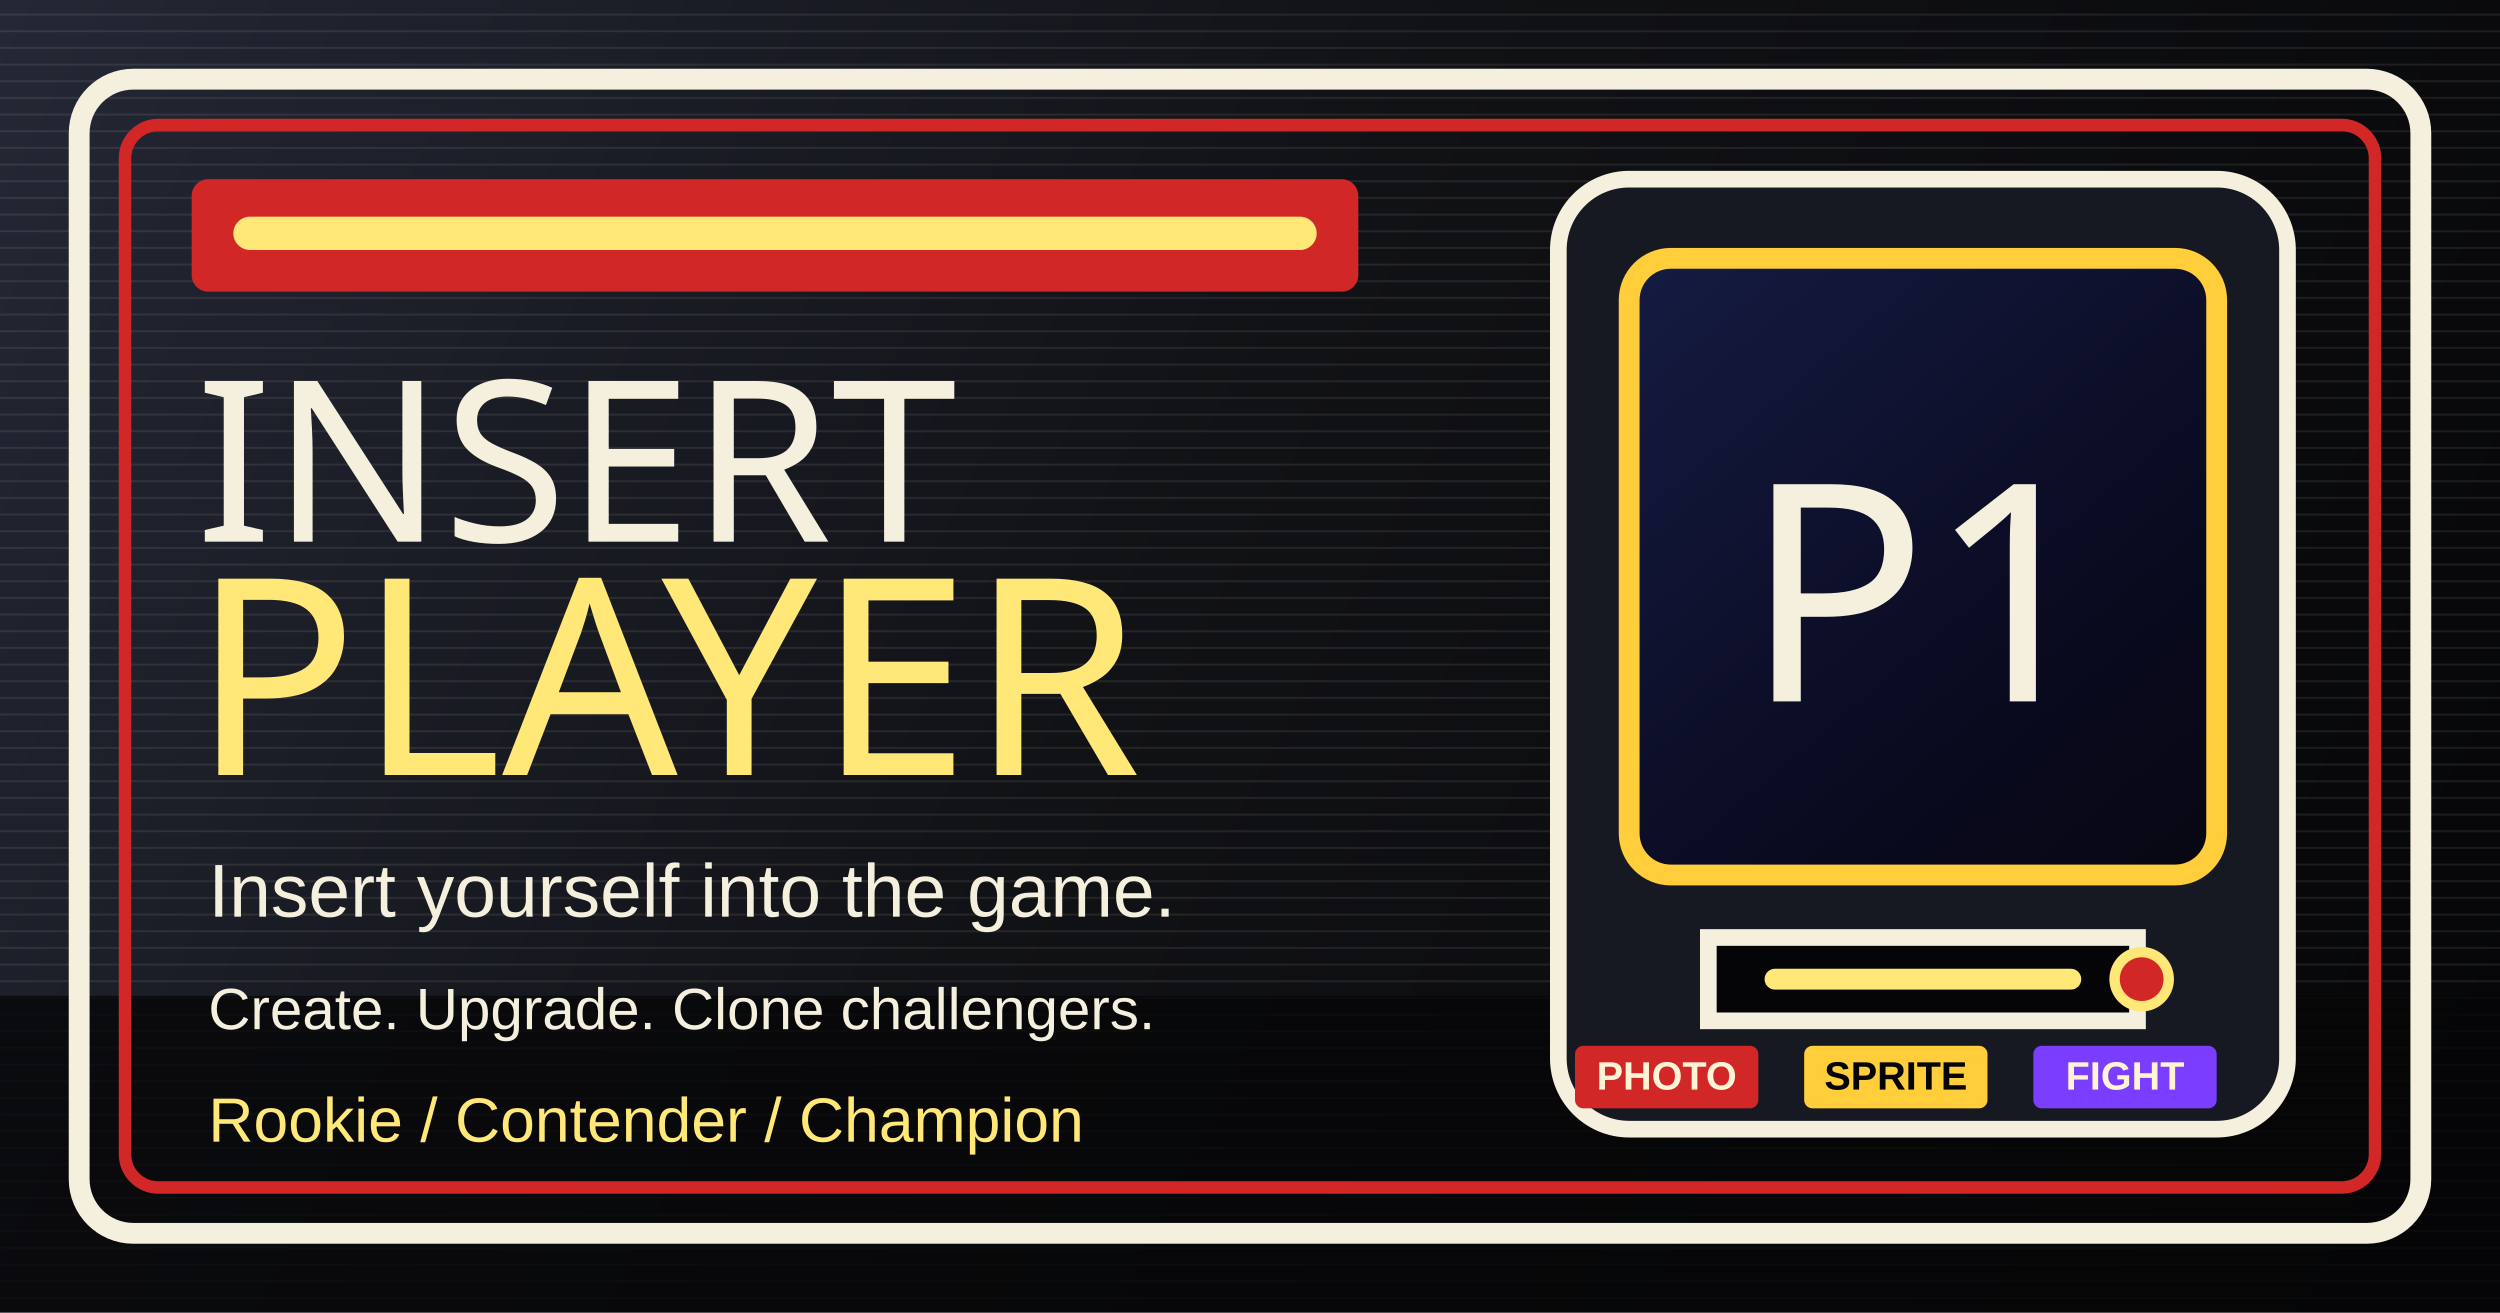
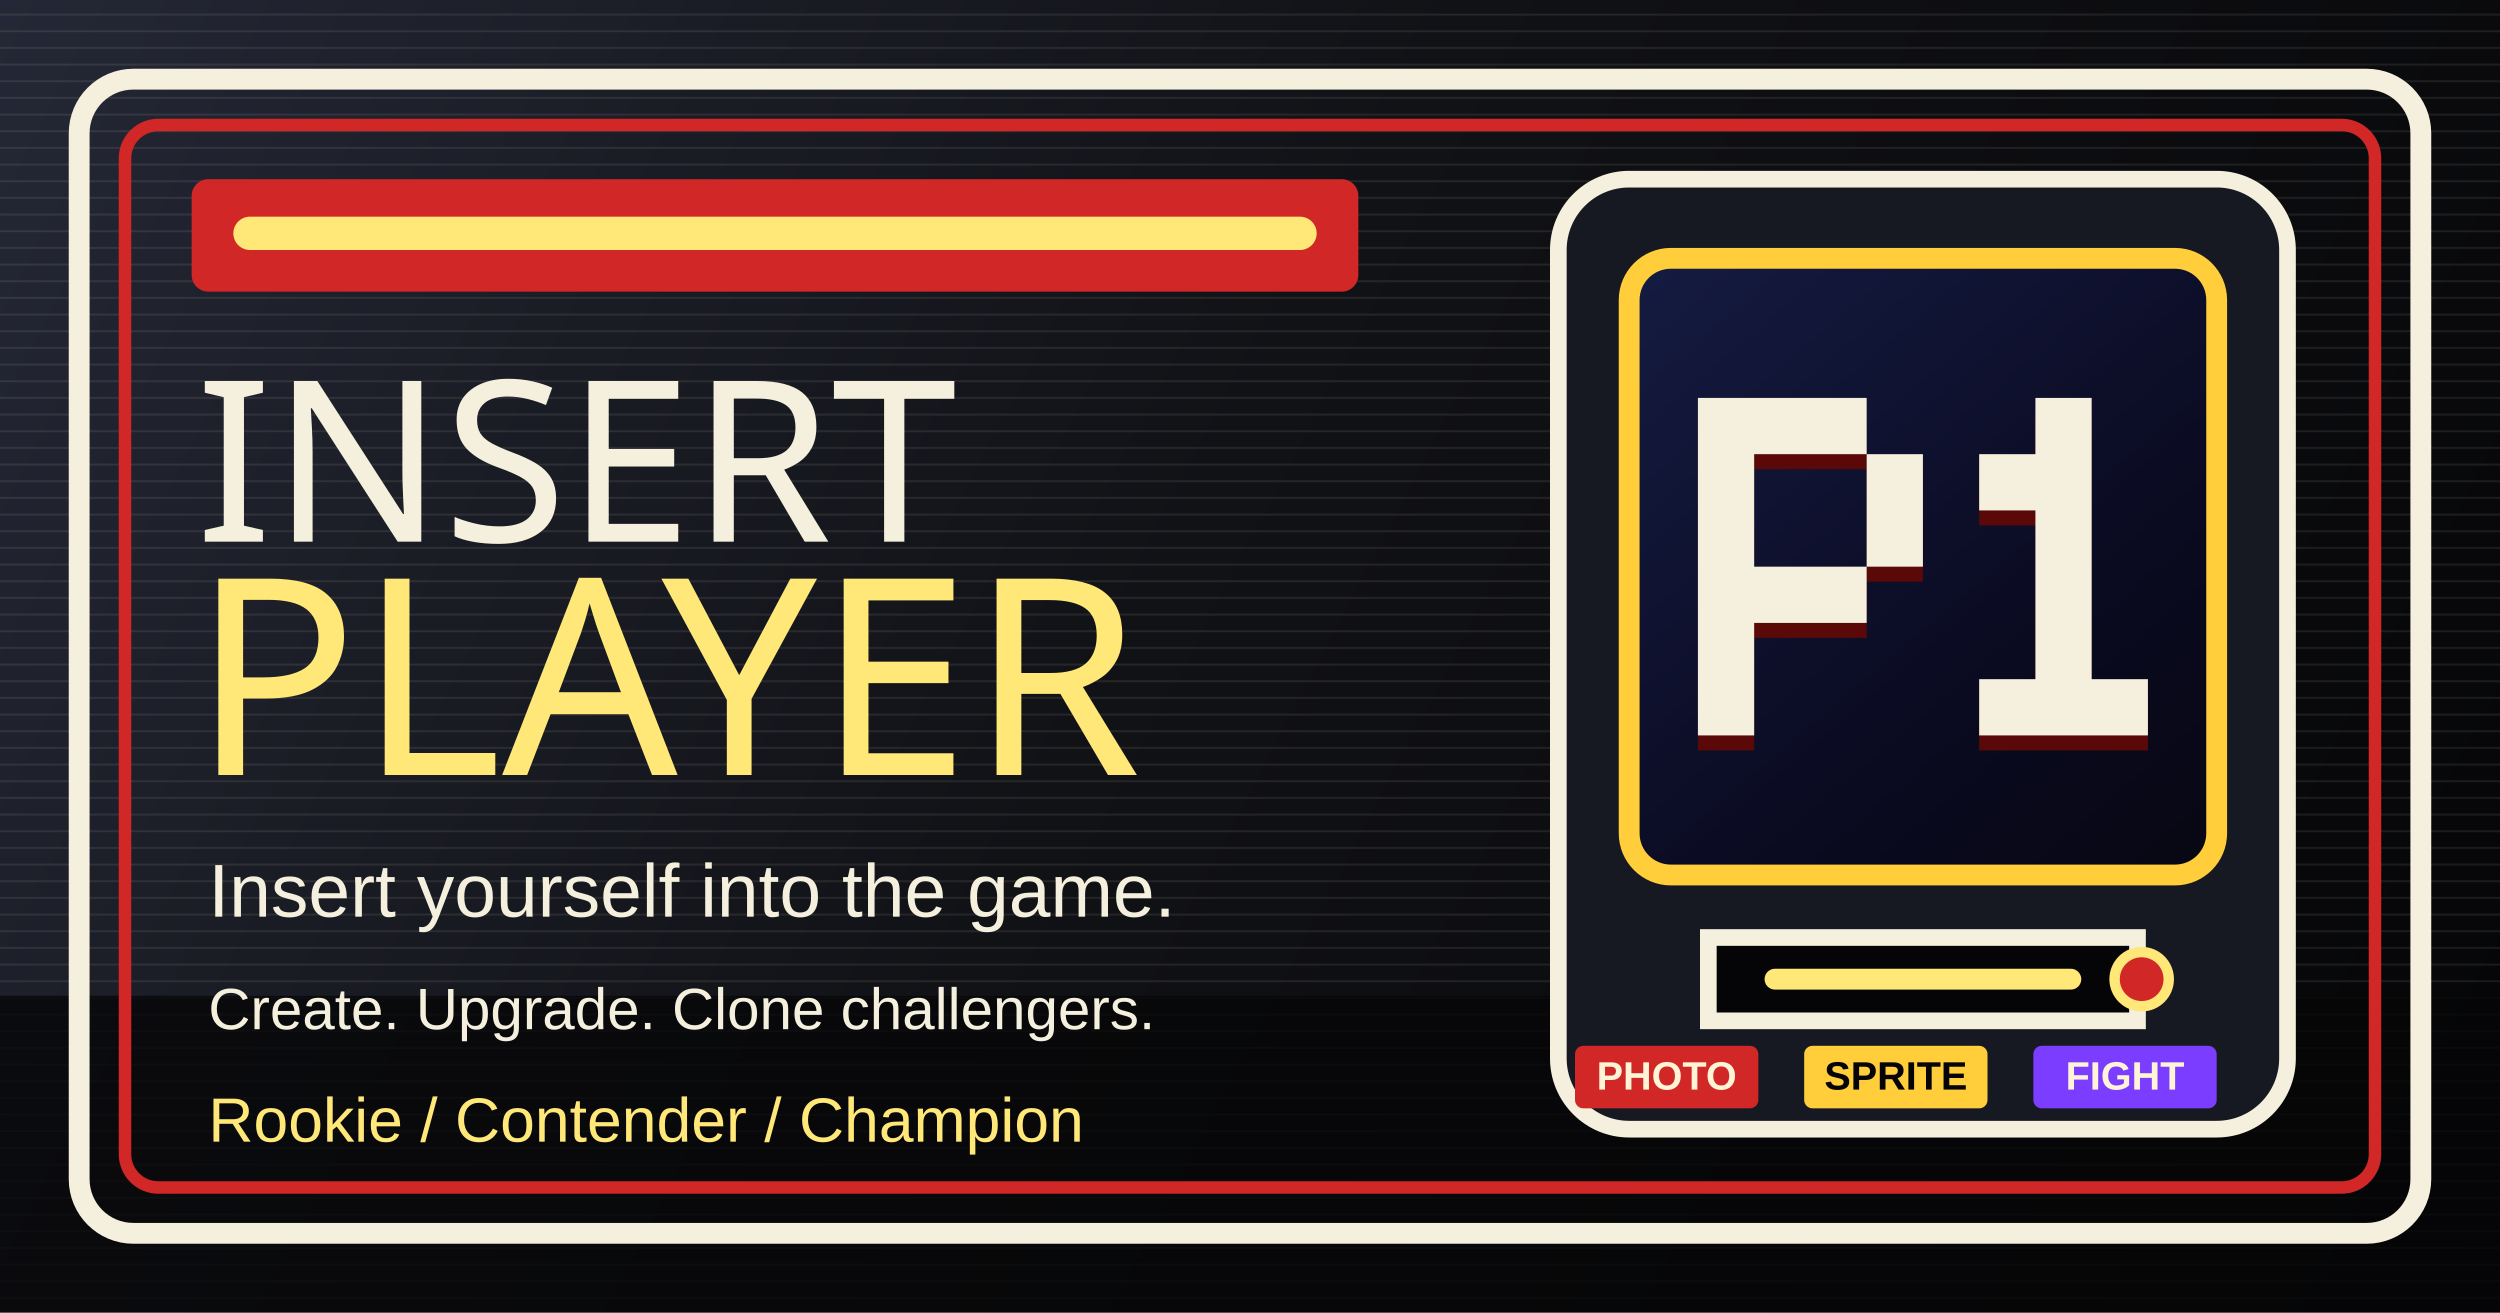
<svg xmlns="http://www.w3.org/2000/svg" width="1200" height="630" viewBox="0 0 1200 630" role="img" aria-labelledby="title desc">
  <defs>
    <linearGradient id="cardBg" x1="0" y1="0" x2="1200" y2="630" gradientUnits="userSpaceOnUse">
      <stop offset="0" stop-color="#242735" />
      <stop offset="0.46" stop-color="#111216" />
      <stop offset="1" stop-color="#050507" />
    </linearGradient>
    <linearGradient id="screen" x1="744" y1="92" x2="1114" y2="528" gradientUnits="userSpaceOnUse">
      <stop offset="0" stop-color="#171f48" />
      <stop offset="0.56" stop-color="#0a0a20" />
      <stop offset="1" stop-color="#050507" />
    </linearGradient>
    <pattern id="scan" width="8" height="8" patternUnits="userSpaceOnUse">
      <path d="M0 7h8" stroke="#fff4d6" stroke-opacity="0.08" stroke-width="1" />
    </pattern>
  </defs>
  <rect width="1200" height="630" fill="url(#cardBg)" />
  <rect width="1200" height="630" fill="url(#scan)" />
  <path d="M0 478h1200v152H0z" fill="#050507" opacity="0.78" />
  <rect x="38" y="38" width="1124" height="554" rx="26" fill="none" stroke="#f4f0dd" stroke-width="10" />
  <rect x="60" y="60" width="1080" height="510" rx="16" fill="none" stroke="#d22727" stroke-width="6" />
  <rect x="92" y="86" width="560" height="54" rx="8" fill="#d22727" />
  <rect x="112" y="104" width="520" height="16" rx="8" fill="#ffe878" />
  <text x="94" y="260" fill="#f4f0dd" font-family="Impact, Arial Black, sans-serif" font-size="108">INSERT</text>
  <text x="92" y="372" fill="#ffe878" font-family="Impact, Arial Black, sans-serif" font-size="132">PLAYER</text>
  <text x="100" y="440" fill="#f4f0dd" font-family="Arial, sans-serif" font-size="36">Insert yourself into the game.</text>
  <text x="100" y="494" fill="#f4f0dd" font-family="Arial, sans-serif" font-size="28">Create. Upgrade. Clone challengers.</text>
  <text x="100" y="548" fill="#ffe878" font-family="Arial, sans-serif" font-size="30">Rookie / Contender / Champion</text>
  <rect x="748" y="86" width="350" height="456" rx="34" fill="#171922" stroke="#f4f0dd" stroke-width="8" />
  <rect x="782" y="124" width="282" height="296" rx="20" fill="url(#screen)" stroke="#ffce3a" stroke-width="10" />
-   <text x="923" y="286" text-anchor="middle" dominant-baseline="middle" fill="#f4f0dd" font-family="Impact, Arial Black, sans-serif" font-size="146">P1</text>
+   <g transform="translate(923 272) scale(0.9) translate(-256 -250)">
+     <g fill="#5a0808">
+       <path d="M136 168h90v30h-90zM136 198h30v30h-30zM226 198h30v30h-30zM136 228h30v30h-30zM226 228h30v30h-30zM136 258h90v30h-90zM136 288h30v30h-30zM136 318h30v30h-30z" />
+       <path d="M316 168h30v30h-30zM286 198h60v30h-60zM316 228h30v30h-30zM316 258h30v30h-30zM316 288h30v30h-30zM286 318h90v30h-90z" />
+     </g>
+     <g fill="#f4f0dd">
+       <path d="M136 160h90v30h-90zM136 190h30v30h-30zM226 190h30v30h-30zM136 220h30v30h-30zM226 220h30v30h-30zM136 250h90v30h-90zM136 280h30v30h-30zM136 310h30v30h-30z" />
+       <path d="M316 160h30v30h-30zM286 190h60v30h-60zM316 220h30v30h-30zM316 250h30v30h-30zM316 280h30v30h-30zM286 310h90v30h-90z" />
+     </g>
+   </g>
  <path d="M820 450h206v40H820z" fill="#050507" stroke="#f4f0dd" stroke-width="8" />
  <path d="M852 470h142" stroke="#ffe878" stroke-width="10" stroke-linecap="round" />
  <circle cx="1028" cy="470" r="13" fill="#d22727" stroke="#ffe878" stroke-width="5" />
  <g font-family="Arial, sans-serif" font-size="19" font-weight="700" text-anchor="middle">
    <rect x="756" y="502" width="88" height="30" rx="4" fill="#d22727" />
    <text x="800" y="523" fill="#fff4d6">PHOTO</text>
    <rect x="866" y="502" width="88" height="30" rx="4" fill="#ffce3a" />
    <text x="910" y="523" fill="#050507">SPRITE</text>
    <rect x="976" y="502" width="88" height="30" rx="4" fill="#7b3dff" />
    <text x="1020" y="523" fill="#fff4d6">FIGHT</text>
  </g>
</svg>
